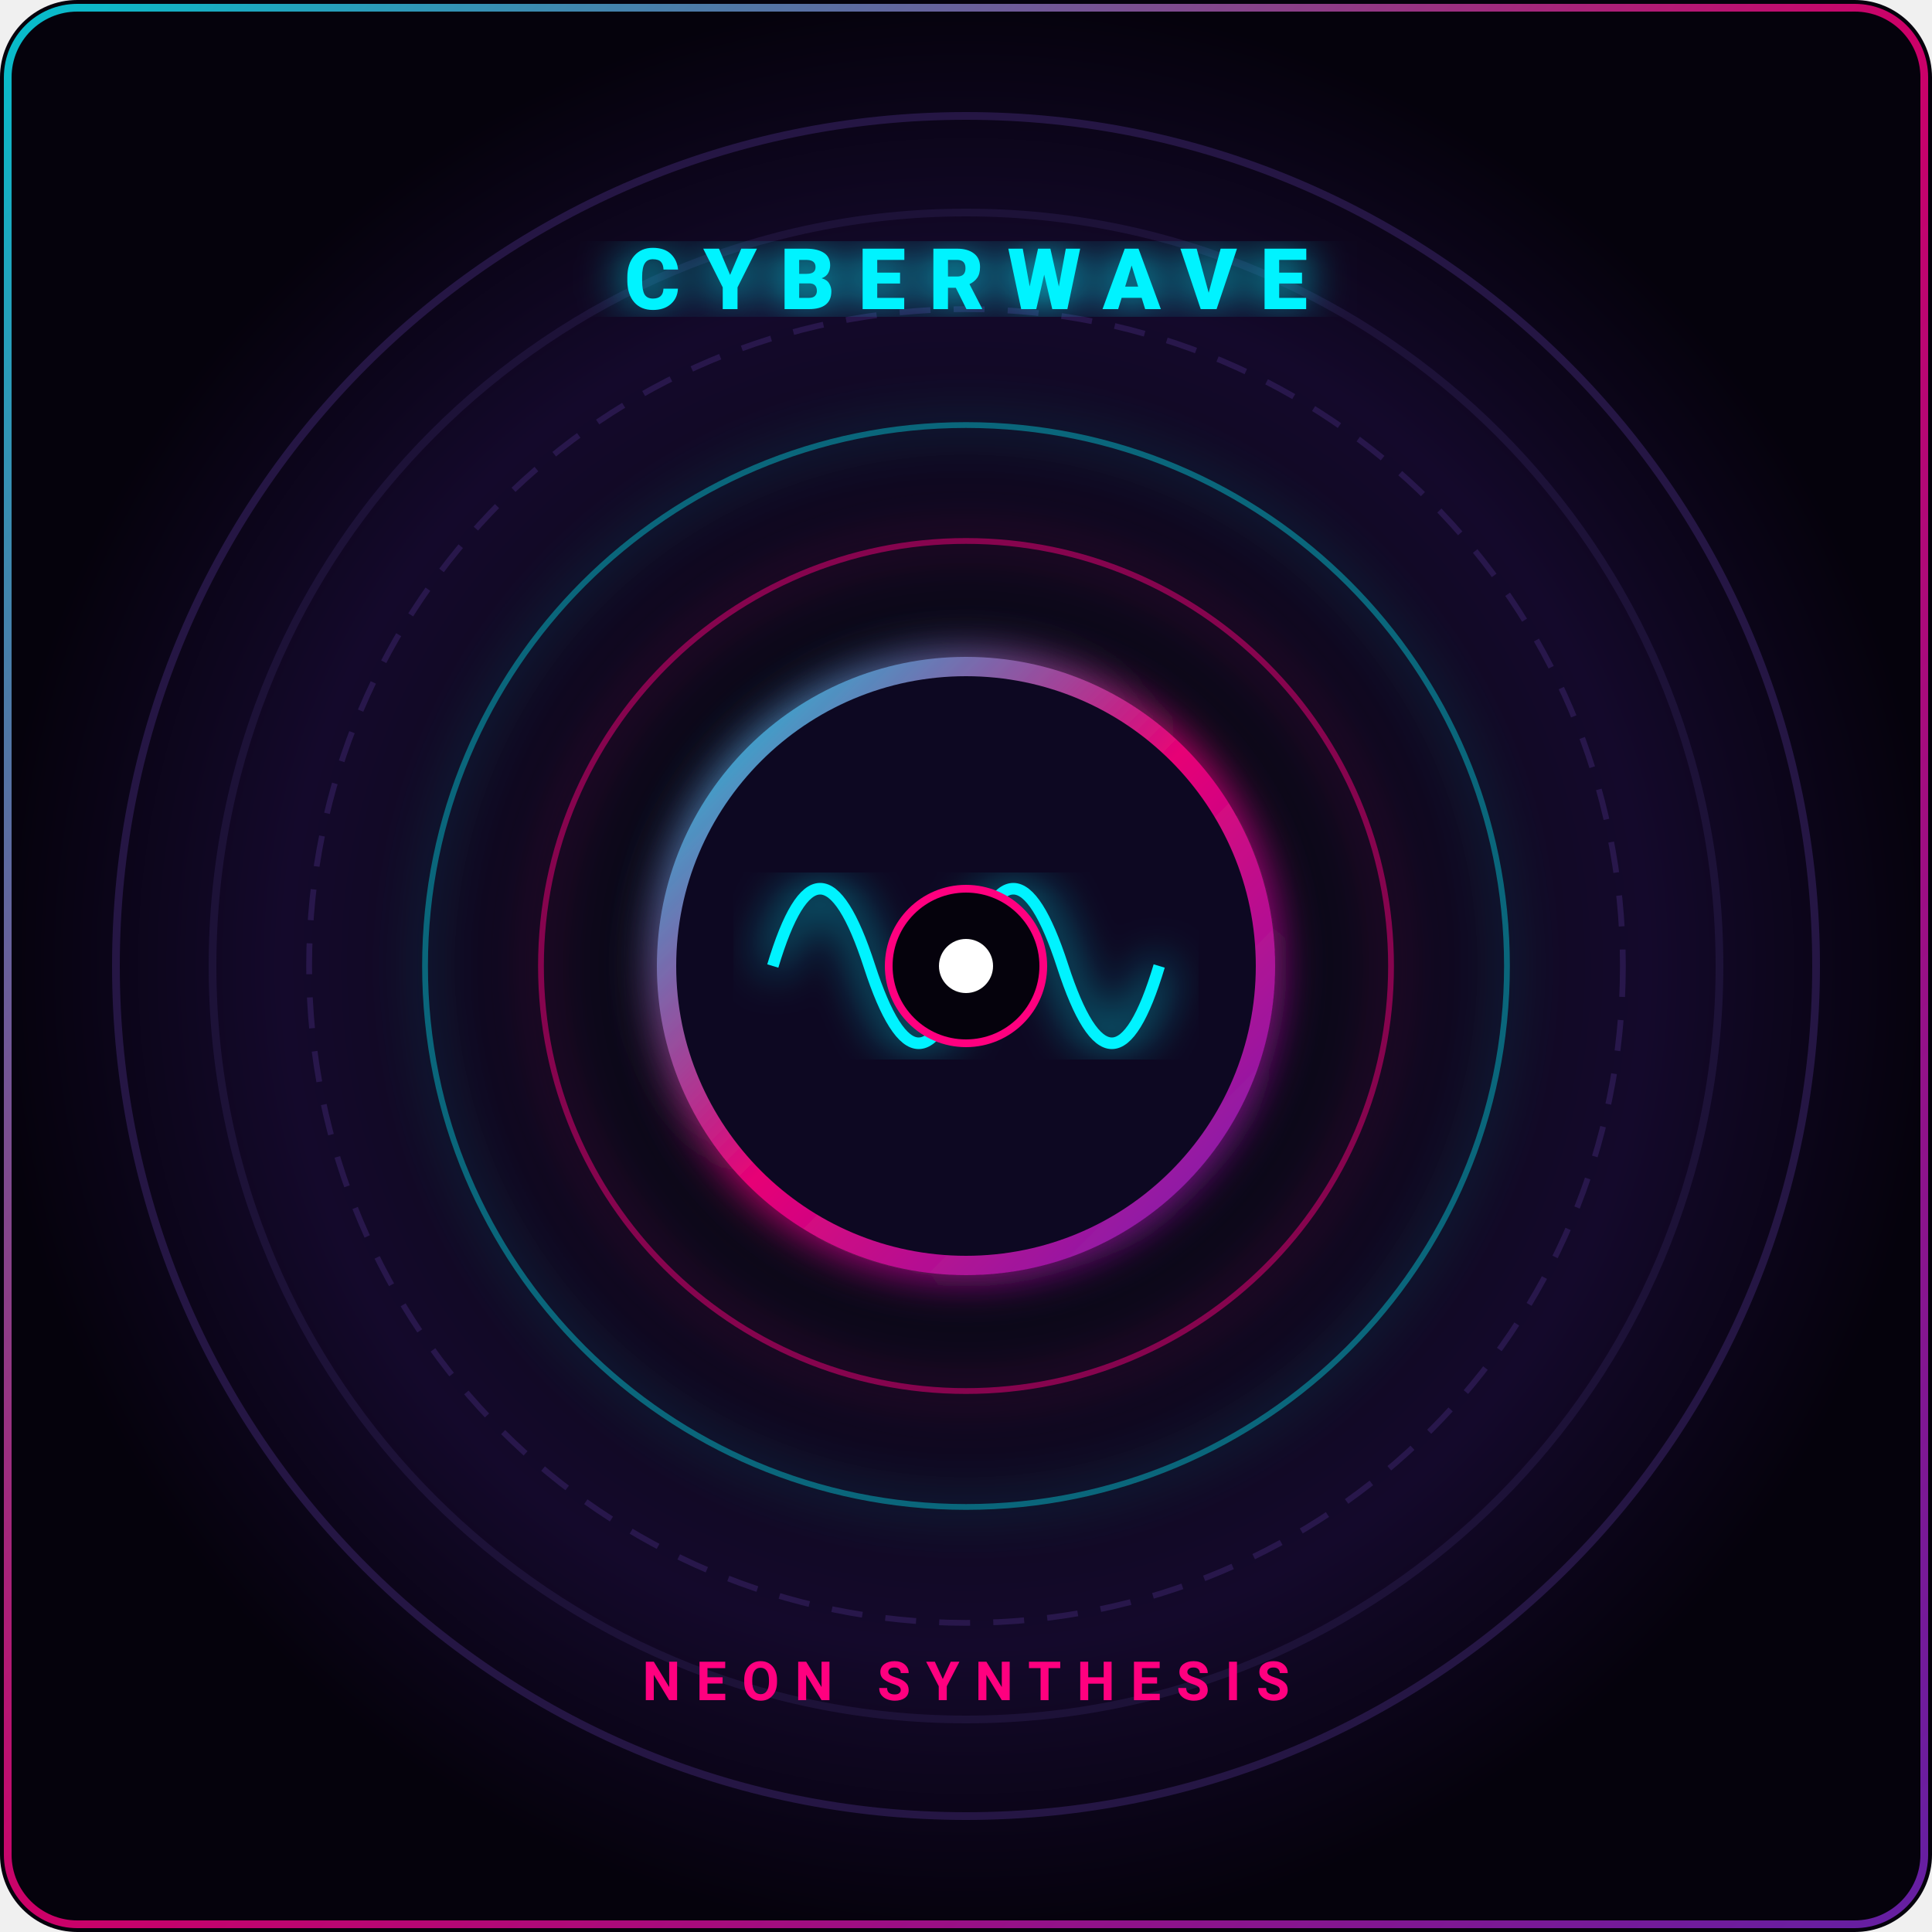
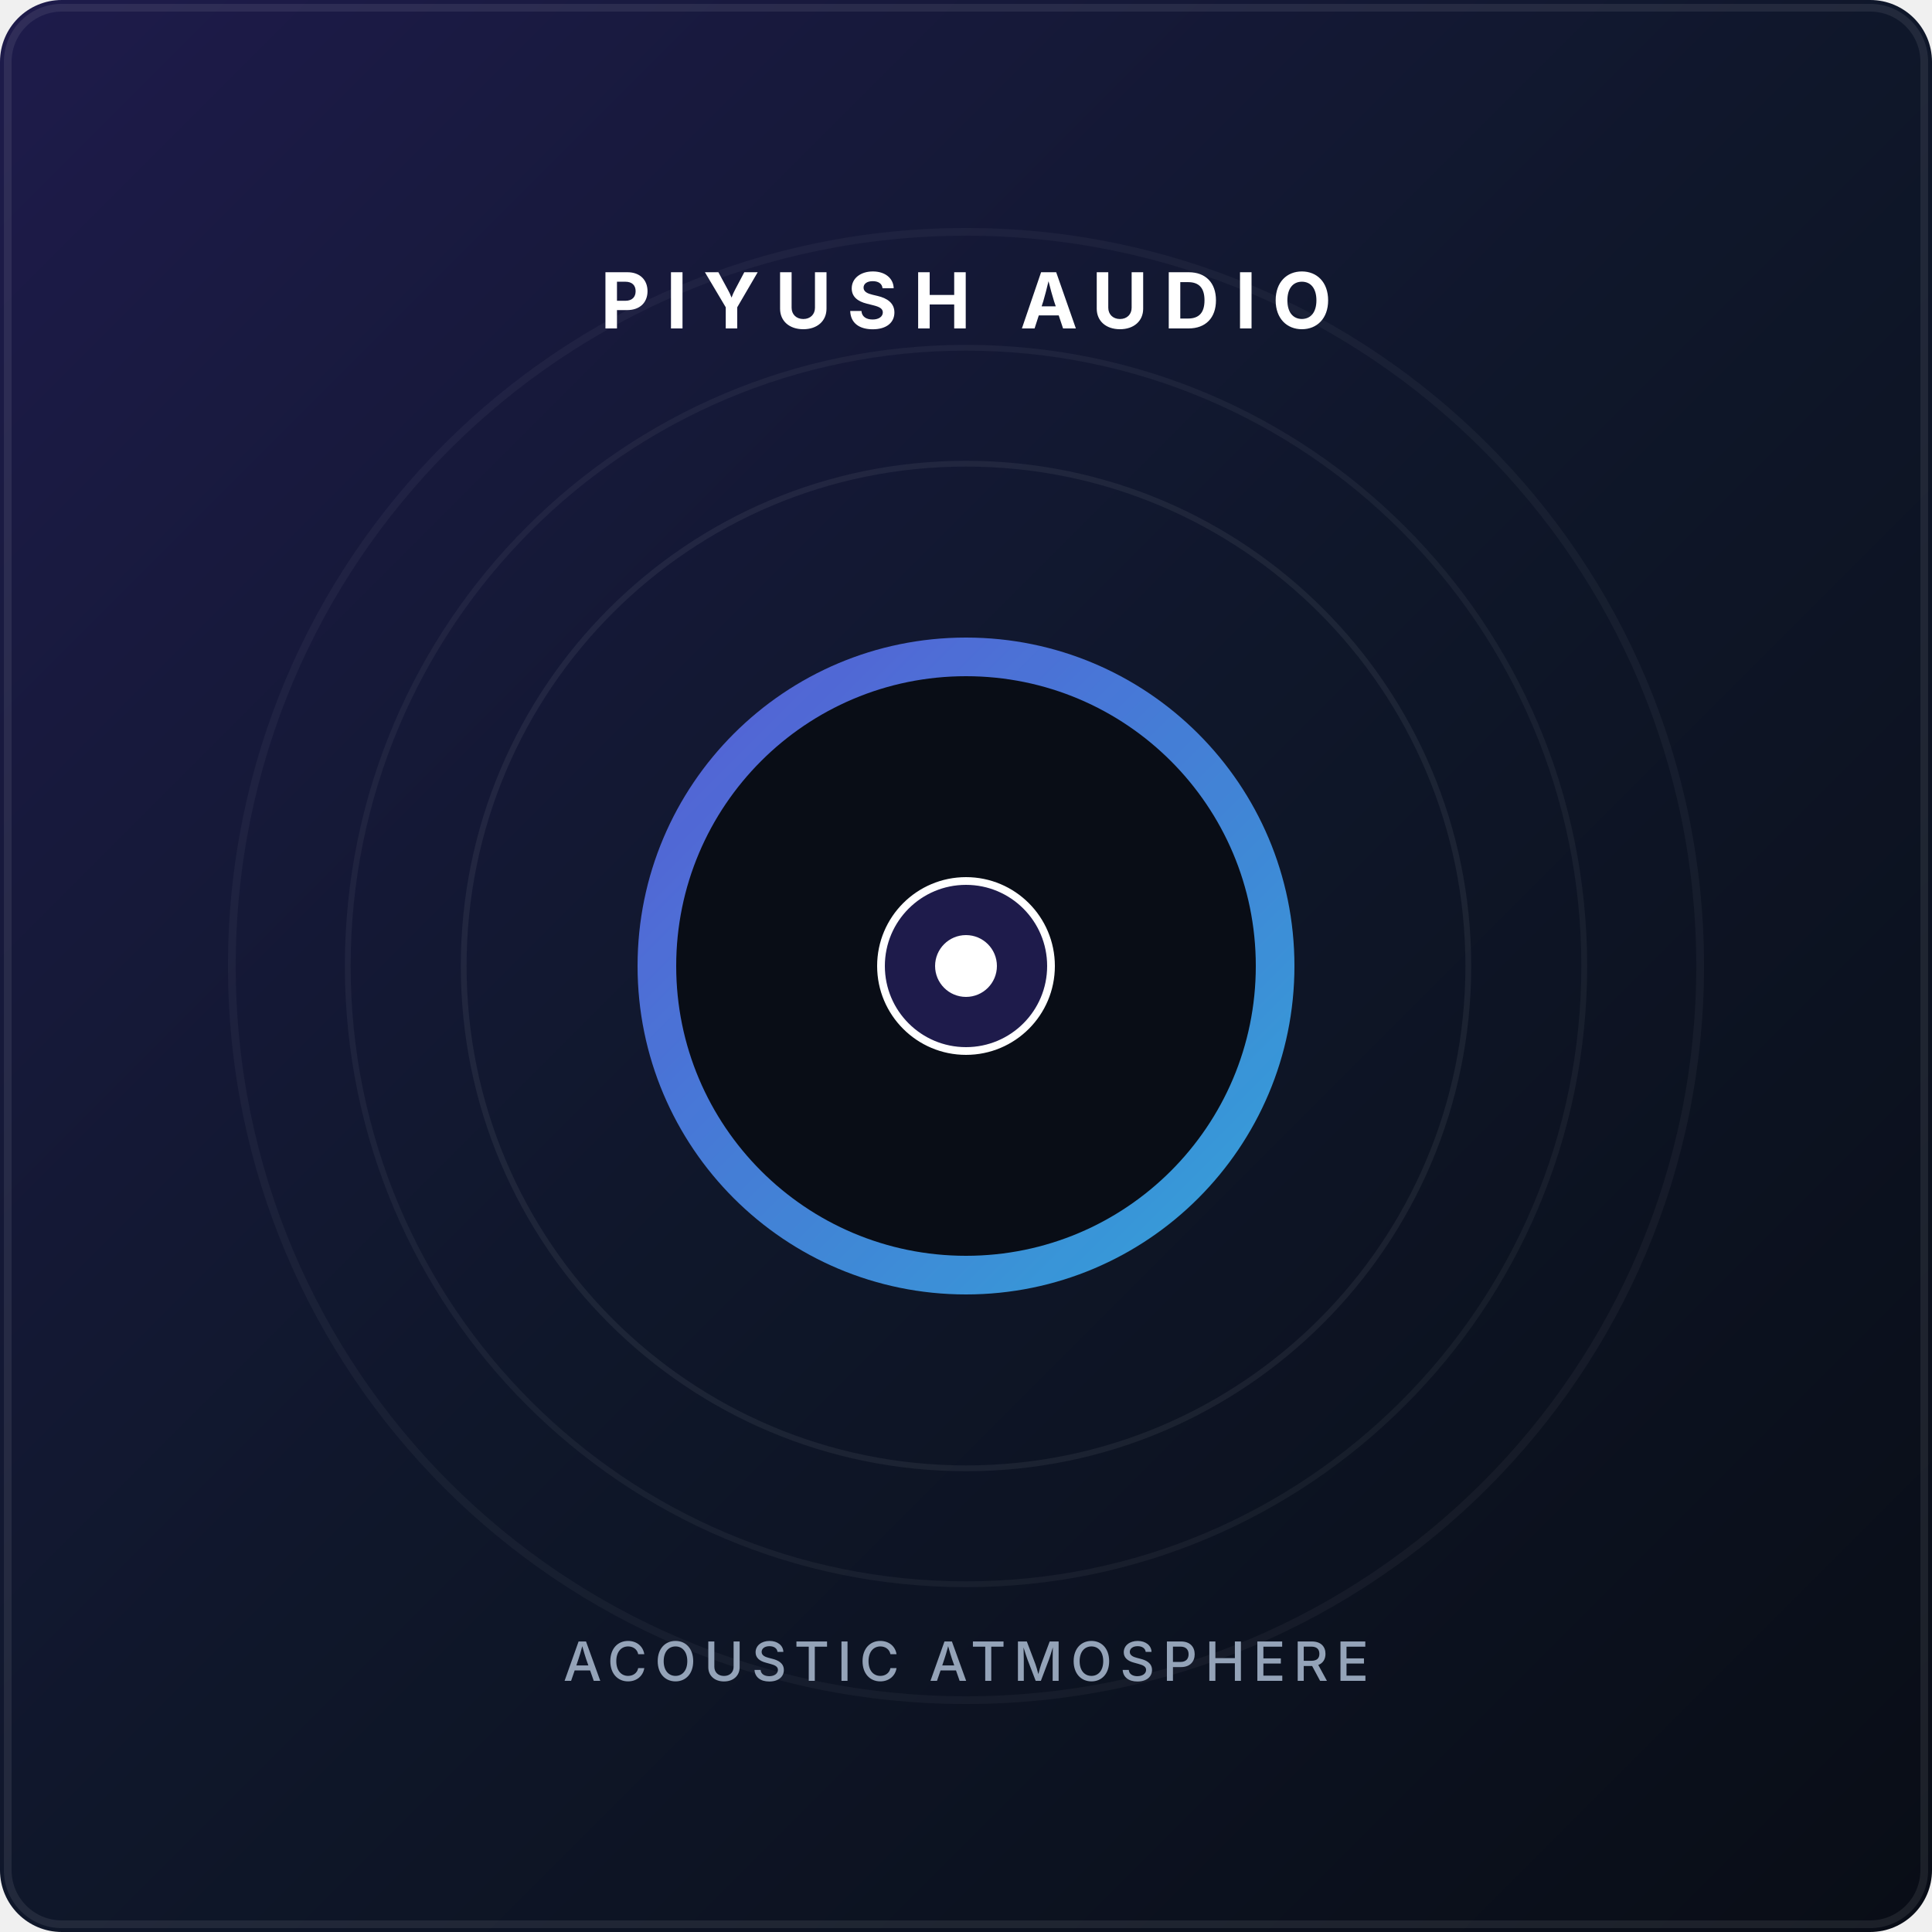
<svg xmlns="http://www.w3.org/2000/svg" viewBox="0 0 500 500" width="100%" height="100%">
  <defs>
-     <radialGradient id="albumVinyl" cx="50%" cy="50%" r="50%">
-       <stop offset="0%" stop-color="#2a0845" />
-       <stop offset="35%" stop-color="#0b0818" />
-       <stop offset="70%" stop-color="#14092b" />
-       <stop offset="100%" stop-color="#05020c" />
-     </radialGradient>
-     <linearGradient id="neonGradient" x1="0%" y1="0%" x2="100%" y2="100%">
-       <stop offset="0%" stop-color="#00f3ff" />
-       <stop offset="50%" stop-color="#ff007f" />
-       <stop offset="100%" stop-color="#7928ca" />
+     <linearGradient id="albumGrad" x1="0%" y1="0%" x2="100%" y2="100%">
+       <stop offset="0%" stop-color="#1e1b4b" />
+       <stop offset="50%" stop-color="#0f172a" />
+       <stop offset="100%" stop-color="#090d16" />
    </linearGradient>
-     <filter id="glow">
-       <feGaussianBlur stdDeviation="6" result="blur" />
-       <feMerge>
-         <feMergeNode in="blur" />
-         <feMergeNode in="SourceGraphic" />
-       </feMerge>
-     </filter>
+     <linearGradient id="circleGrad" x1="0%" y1="0%" x2="100%" y2="100%">
+       <stop offset="0%" stop-color="#6366f1" />
+       <stop offset="100%" stop-color="#38bdf8" />
+     </linearGradient>
  </defs>
-   <rect width="500" height="500" rx="20" fill="url(#albumVinyl)" />
-   <rect x="2" y="2" width="496" height="496" rx="18" fill="none" stroke="url(#neonGradient)" stroke-width="2" opacity="0.8" />
-   <circle cx="250" cy="250" r="220" fill="none" stroke="#251644" stroke-width="2" />
-   <circle cx="250" cy="250" r="195" fill="none" stroke="#1d1238" stroke-width="2" />
-   <circle cx="250" cy="250" r="170" fill="none" stroke="#28174b" stroke-width="1.5" stroke-dasharray="8, 6" />
-   <circle cx="250" cy="250" r="140" fill="none" stroke="#00f3ff" stroke-width="1.5" opacity="0.4" filter="url(#glow)" />
-   <circle cx="250" cy="250" r="110" fill="none" stroke="#ff007f" stroke-width="1.5" opacity="0.5" filter="url(#glow)" />
-   <circle cx="250" cy="250" r="80" fill="url(#neonGradient)" opacity="0.9" filter="url(#glow)" />
-   <circle cx="250" cy="250" r="75" fill="#0d0822" />
-   <path d="M 200 250 Q 212 210 225 250 T 250 250 T 275 250 T 300 250" fill="none" stroke="#00f3ff" stroke-width="3" filter="url(#glow)" />
-   <circle cx="250" cy="250" r="20" fill="#05020c" stroke="#ff007f" stroke-width="2" />
-   <circle cx="250" cy="250" r="7" fill="#ffffff" />
-   <text x="250" y="80" text-anchor="middle" font-family="'Segoe UI', Roboto, sans-serif" font-weight="900" font-size="22" fill="#00f3ff" letter-spacing="6" filter="url(#glow)">CYBERWAVE</text>
-   <text x="250" y="440" text-anchor="middle" font-family="'Segoe UI', Roboto, sans-serif" font-weight="600" font-size="14" fill="#ff007f" letter-spacing="4">NEON SYNTHESIS</text>
+   <rect width="500" height="500" rx="16" fill="url(#albumGrad)" />
+   <rect x="2" y="2" width="496" height="496" rx="14" fill="none" stroke="rgba(255,255,255,0.08)" stroke-width="2" />
+   <circle cx="250" cy="250" r="190" fill="none" stroke="rgba(255,255,255,0.04)" stroke-width="2" />
+   <circle cx="250" cy="250" r="160" fill="none" stroke="rgba(255,255,255,0.05)" stroke-width="1.5" />
+   <circle cx="250" cy="250" r="130" fill="none" stroke="rgba(255,255,255,0.06)" stroke-width="1.5" />
+   <circle cx="250" cy="250" r="85" fill="url(#circleGrad)" opacity="0.85" />
+   <circle cx="250" cy="250" r="75" fill="#090d16" />
+   <circle cx="250" cy="250" r="22" fill="#1e1b4b" stroke="#ffffff" stroke-width="2" />
+   <circle cx="250" cy="250" r="8" fill="#ffffff" />
+   <text x="250" y="85" text-anchor="middle" font-family="'Inter', -apple-system, sans-serif" font-weight="700" font-size="20" fill="#ffffff" letter-spacing="4">PIYUSH AUDIO</text>
+   <text x="250" y="435" text-anchor="middle" font-family="'Inter', -apple-system, sans-serif" font-weight="500" font-size="14" fill="#94a3b8" letter-spacing="2">ACOUSTIC ATMOSPHERE</text>
</svg>
